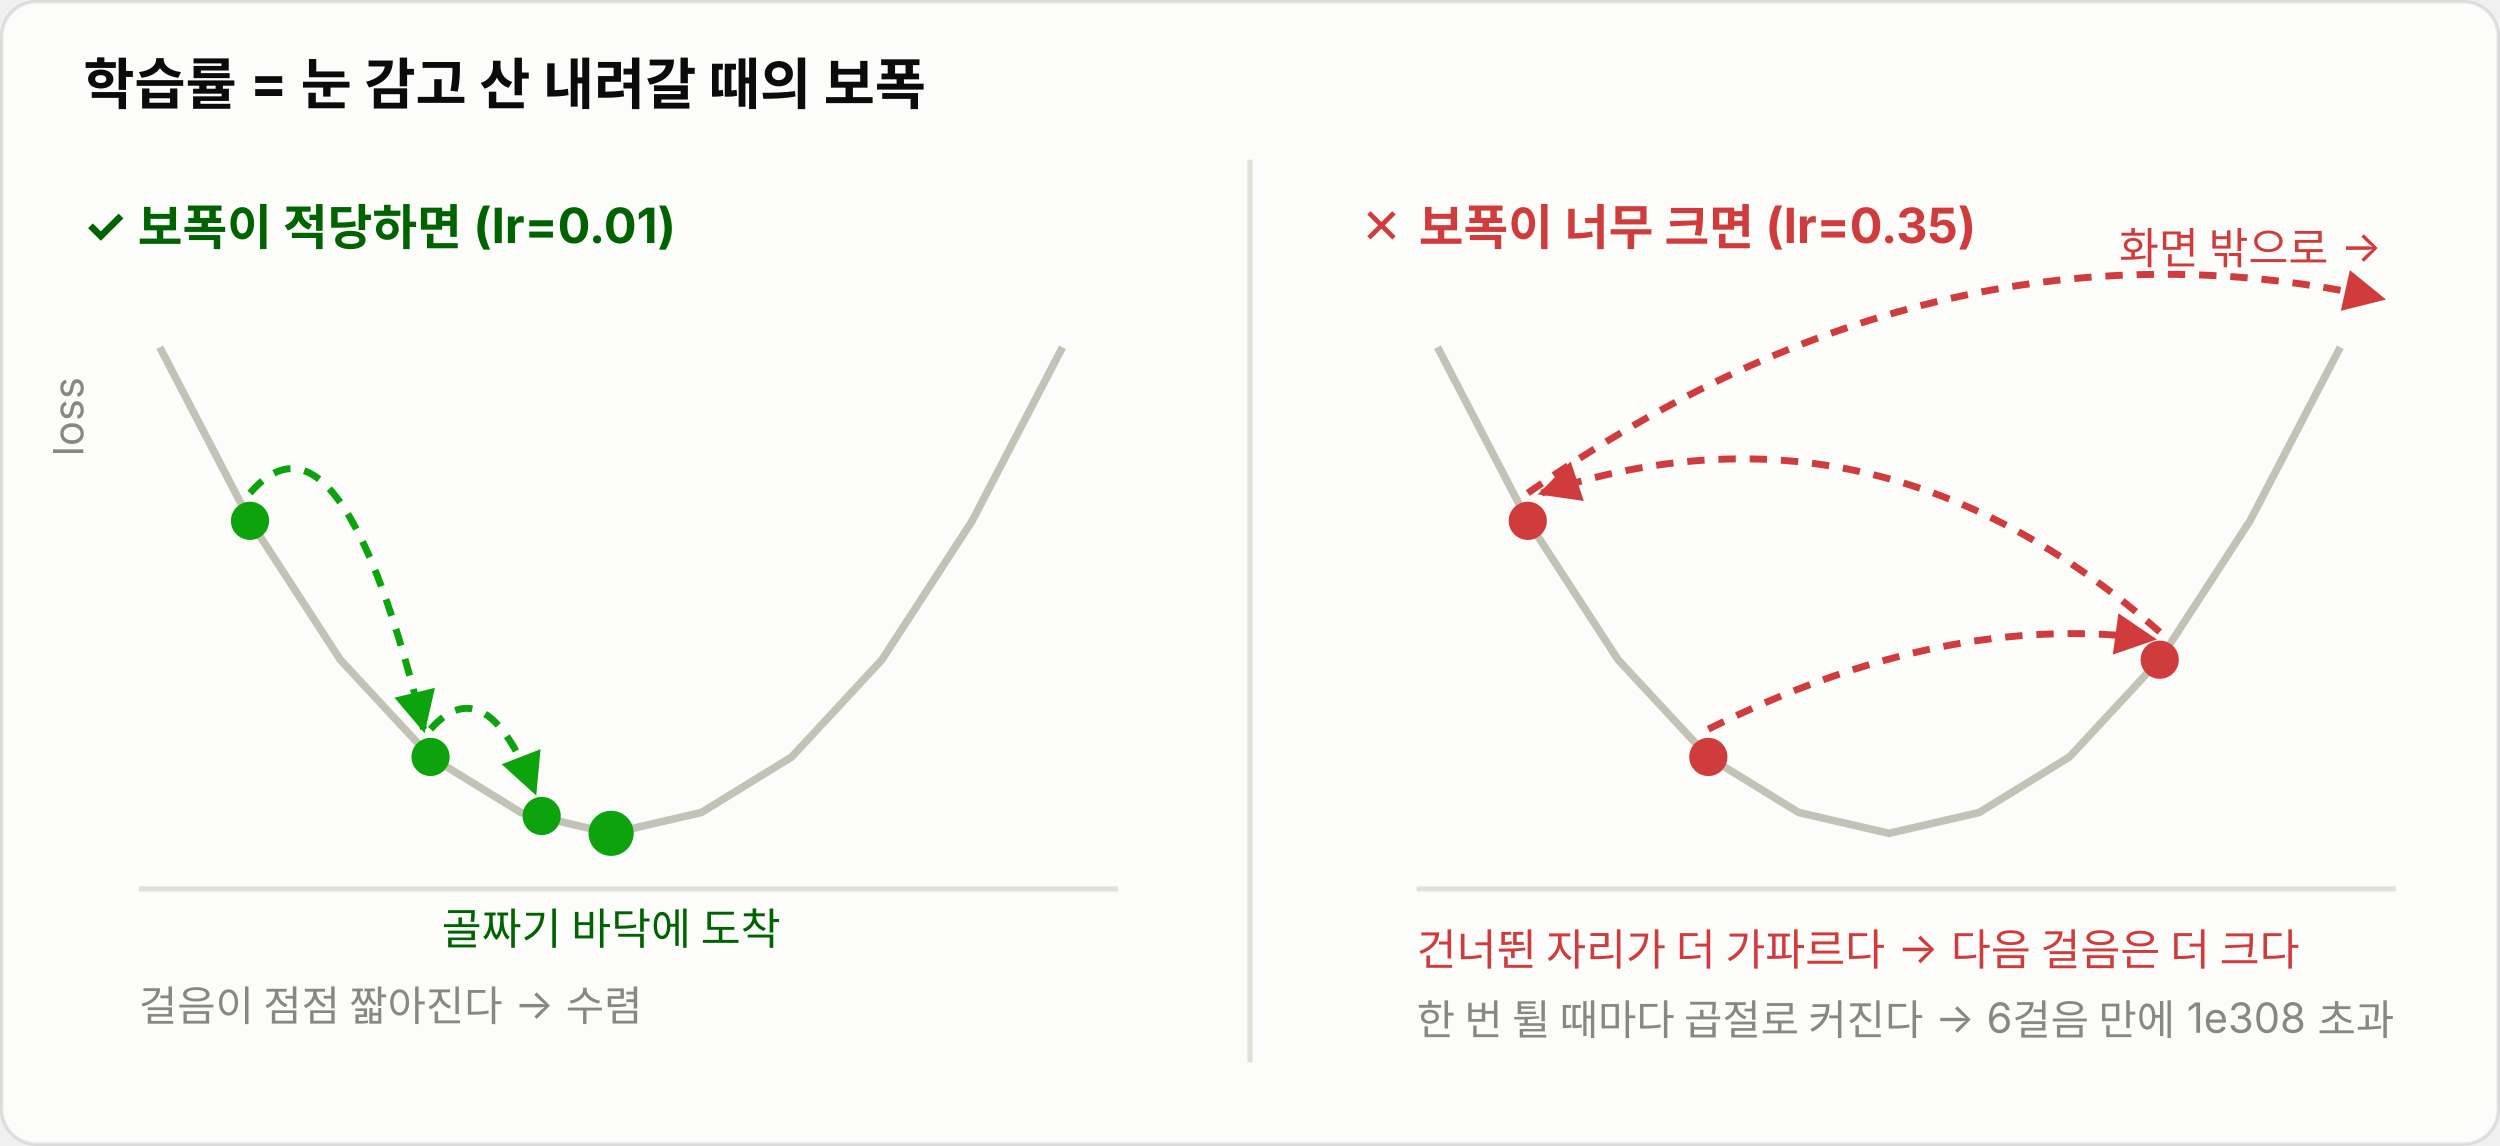
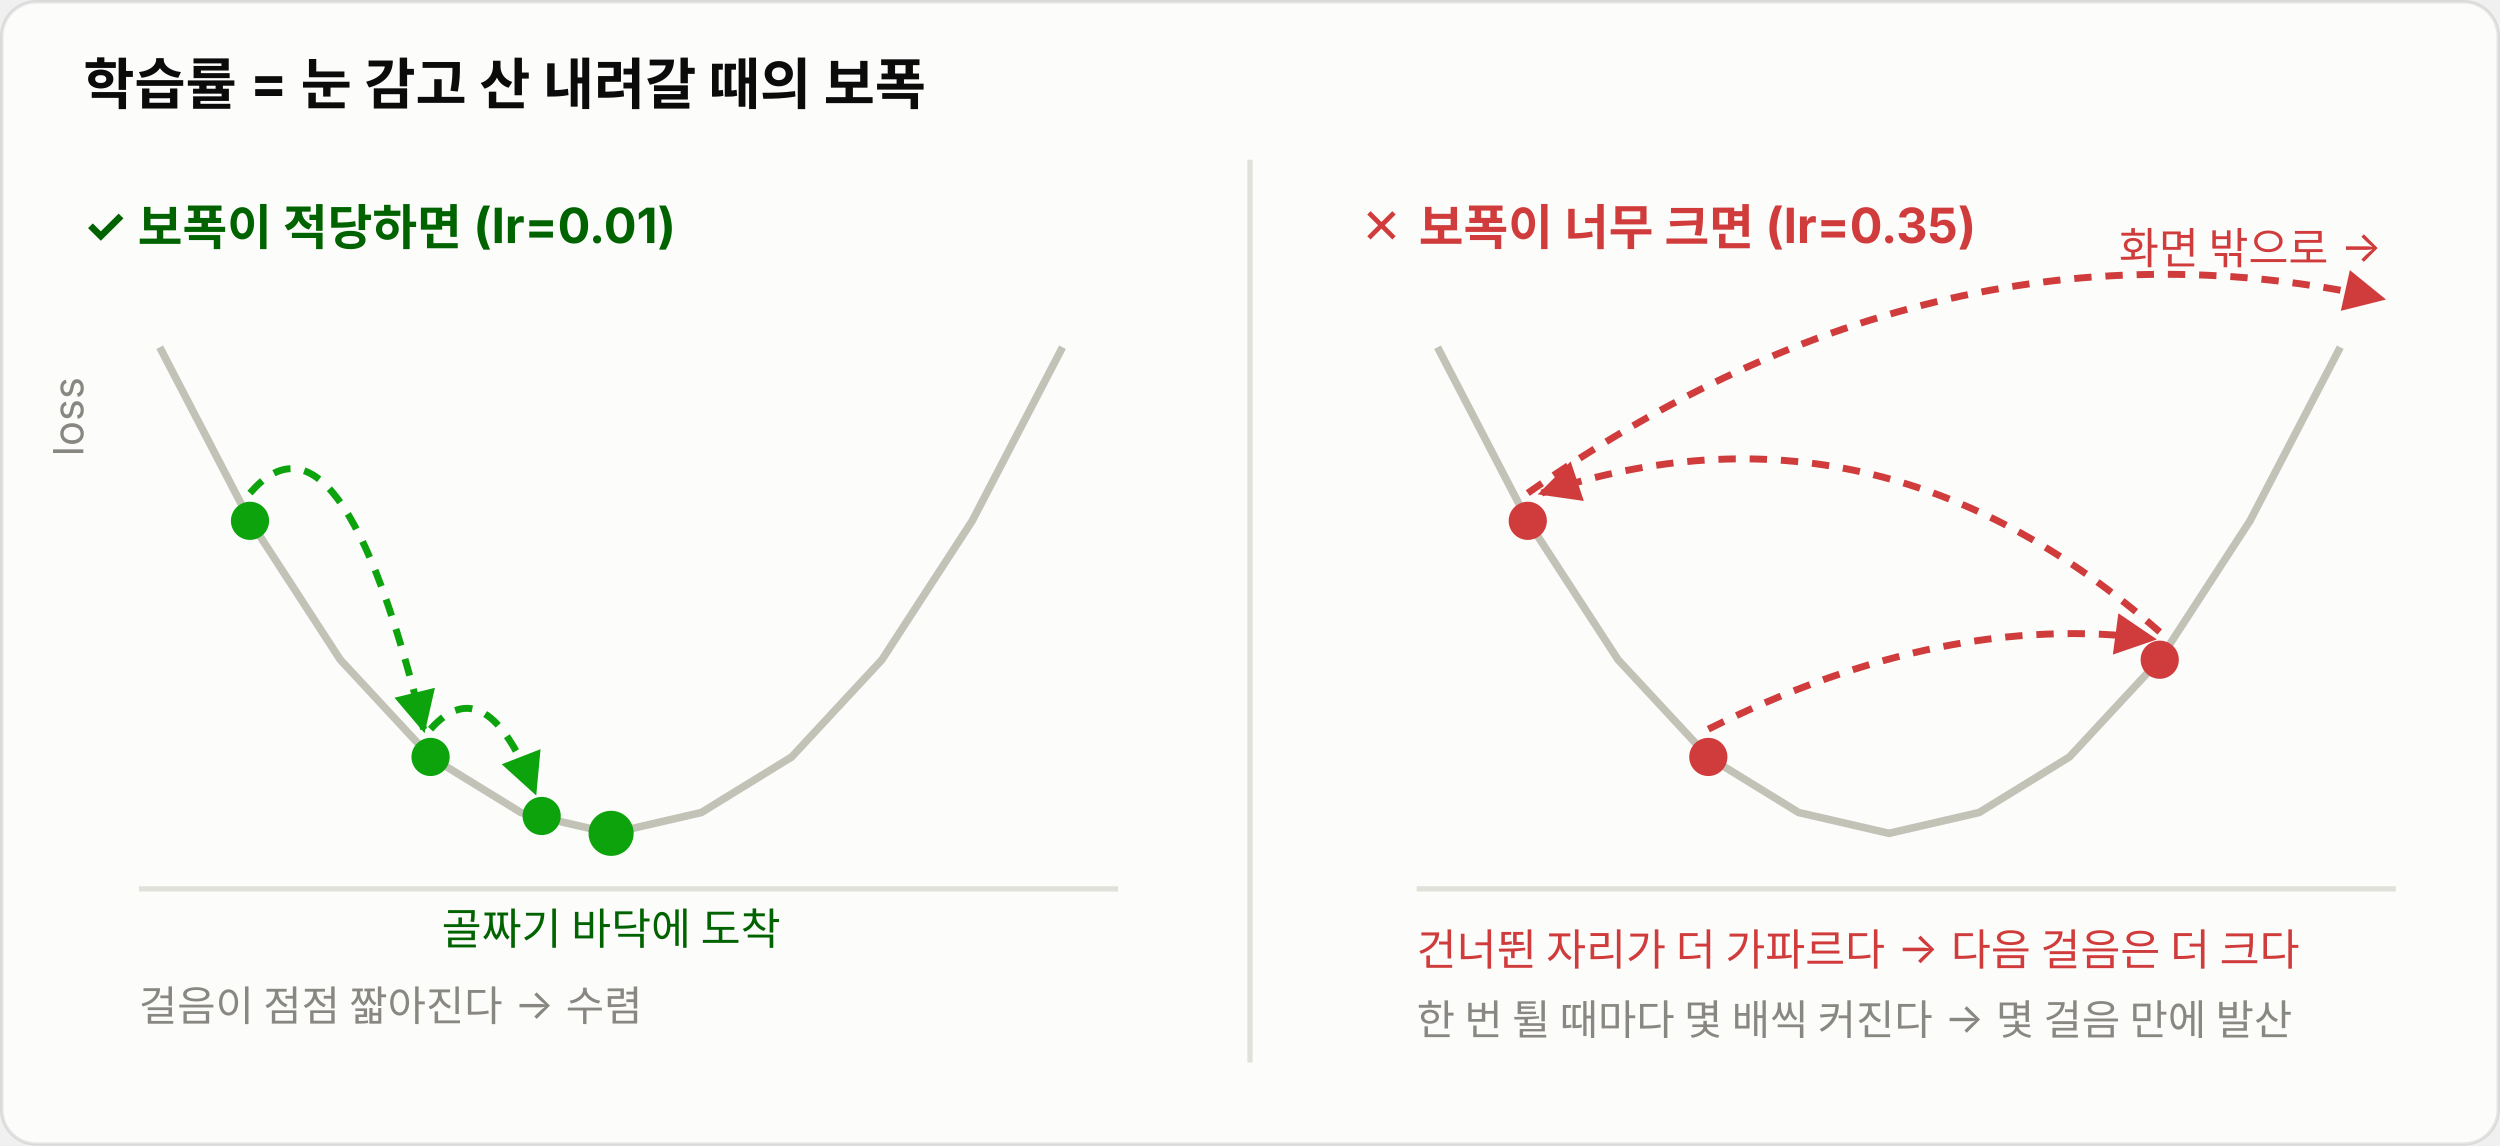
<svg xmlns="http://www.w3.org/2000/svg" viewBox="0 0 720 330" width="720" height="330" role="img" aria-labelledby="t2 d2">
  <style>
    text{font-family:system-ui,-apple-system,"Segoe UI","Malgun Gothic",sans-serif}
    .bg{fill:#fcfcfb;stroke:rgba(11,11,11,.10)}
    .ttl{fill:#0b0b0b;font-size:16px;font-weight:700}
    .h{fill:#0b0b0b;font-size:14px;font-weight:700}
    .lbl{fill:#0b0b0b;font-size:13px}
    .sub{fill:#52514e;font-size:12.5px}
    .mut{fill:#898781;font-size:12px}
    .curve{stroke:#c3c2b7;stroke-width:2.2;fill:none}
    .ax{stroke:#e1e0d9;stroke-width:1.5}
    .div{stroke:#e1e0d9;stroke-width:1.5}
    .bad{fill:#d03b3b}
    .good{fill:#006300}
    .hopG{stroke:#0ca30c;stroke-width:2;fill:none;stroke-dasharray:5 4}
    .hopB{stroke:#d03b3b;stroke-width:2;fill:none;stroke-dasharray:5 4}
    .ballG{fill:#0ca30c}
    .ballB{fill:#d03b3b}
    .arG{fill:#0ca30c}
    .arB{fill:#d03b3b}
    @media (prefers-color-scheme:dark){
      .bg{fill:#1a1a19;stroke:rgba(255,255,255,.10)}
      .ttl,.h,.lbl{fill:#ffffff}
      .sub{fill:#c3c2b7}
      .curve{stroke:#4d4d49}
      .ax{stroke:#2c2c2a}
      .div{stroke:#2c2c2a}
      .good{fill:#0ca30c}
    }
  </style>
  <defs>
    <marker id="agG" viewBox="0 0 10 10" refX="9" refY="5" markerWidth="6" markerHeight="6" orient="auto-start-reverse">
      <path class="arG" d="M0,0 L10,5 L0,10 z" />
    </marker>
    <marker id="agB" viewBox="0 0 10 10" refX="9" refY="5" markerWidth="6" markerHeight="6" orient="auto-start-reverse">
      <path class="arB" d="M0,0 L10,5 L0,10 z" />
    </marker>
  </defs>
  <rect class="bg" x=".5" y=".5" width="719" height="329" rx="10" />
  <text class="ttl" x="24" y="30">학습률 = 눈 감고 산 내려갈 때의 보폭</text>
  <line class="div" x1="360" y1="46" x2="360" y2="306" />
  <text class="h good" x="24" y="70">✓ 보폭이 적당하면 (lr=0.01)</text>
  <line class="ax" x1="40" y1="256" x2="322" y2="256" />
  <text class="mut" x="24" y="120" transform="rotate(-90 24 120)" text-anchor="middle">loss</text>
  <path class="curve" d="M46,100 L72,150 L98,190 L124,218 L150,234 L176,240 L202,234 L228,218 L254,190 L280,150 L306,100" />
  <circle class="ballG" cx="72" cy="150" r="5.5" />
  <path class="hopG" d="M72,142 Q98,112 122,210" marker-end="url(#agG)" />
  <circle class="ballG" cx="124" cy="218" r="5.5" />
  <path class="hopG" d="M124,210 Q140,192 154,228" marker-end="url(#agG)" />
  <circle class="ballG" cx="156" cy="235" r="5.5" />
  <circle class="ballG" cx="176" cy="240" r="6.5" />
  <text class="sub good" x="176" y="272" text-anchor="middle">골짜기 바닥에 도착</text>
  <text class="mut" x="40" y="294">걸음이 점점 짧아진다 → 수렴</text>
  <text class="h bad" x="392" y="70">✕ 보폭이 너무 크면 (lr=0.35)</text>
  <line class="ax" x1="408" y1="256" x2="690" y2="256" />
  <path class="curve" d="M414,100 L440,150 L466,190 L492,218 L518,234 L544,240 L570,234 L596,218 L622,190 L648,150 L674,100" />
  <circle class="ballB" cx="492" cy="218" r="5.5" />
  <path class="hopB" d="M492,210 Q560,176 620,184" marker-end="url(#agB)" />
  <circle class="ballB" cx="622" cy="190" r="5.5" />
  <path class="hopB" d="M622,182 Q540,110 444,142" marker-end="url(#agB)" />
  <circle class="ballB" cx="440" cy="150" r="5.5" />
  <path class="hopB" d="M440,142 Q560,58 686,86" marker-end="url(#agB)" />
  <text class="sub bad" x="686" y="76" text-anchor="end">화면 밖으로 →</text>
  <text class="sub bad" x="408" y="278">건너뛴 자리가 더 가파르다 → 다음 걸음은 더 크다</text>
-   <text class="mut" x="408" y="298">한 번 튈 때마다 곱절로 커진다 → 6걸음 만에 1e308 초과</text>
+   <text class="mut" x="408" y="298">한 번 튈 때마다 몇 배씩 커진다 → 몇 걸음 만에 발산</text>
</svg>
